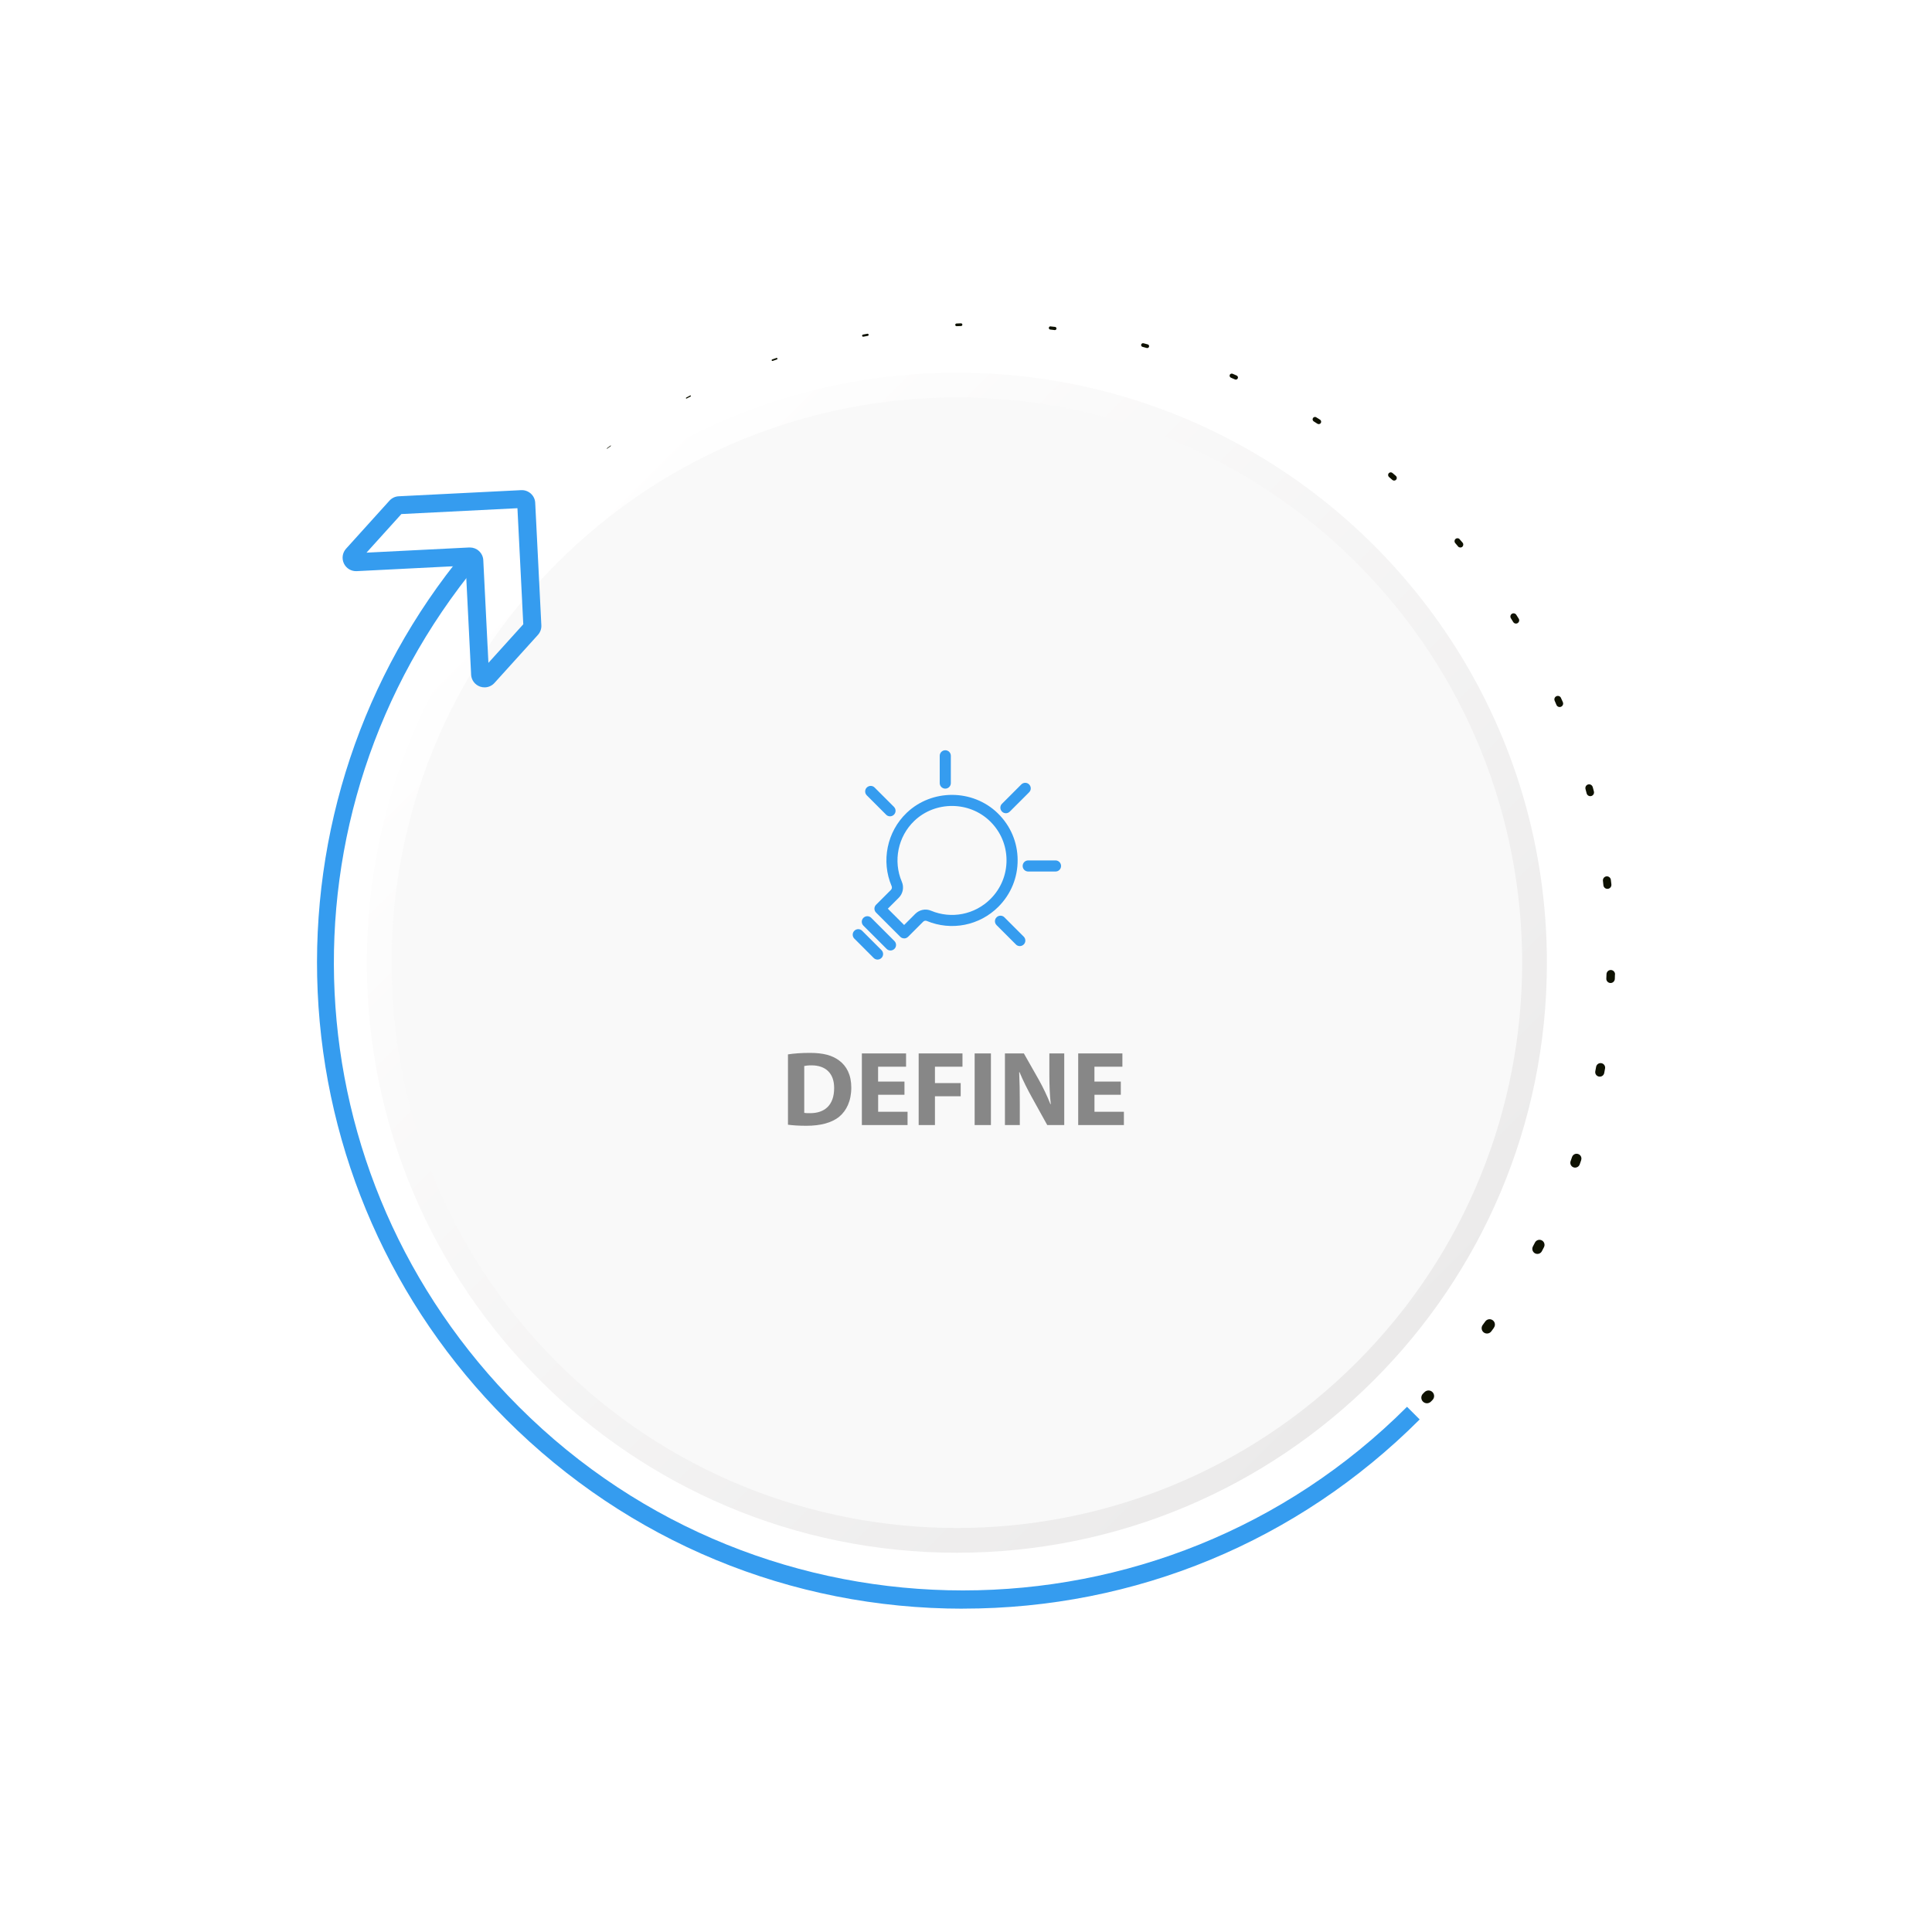
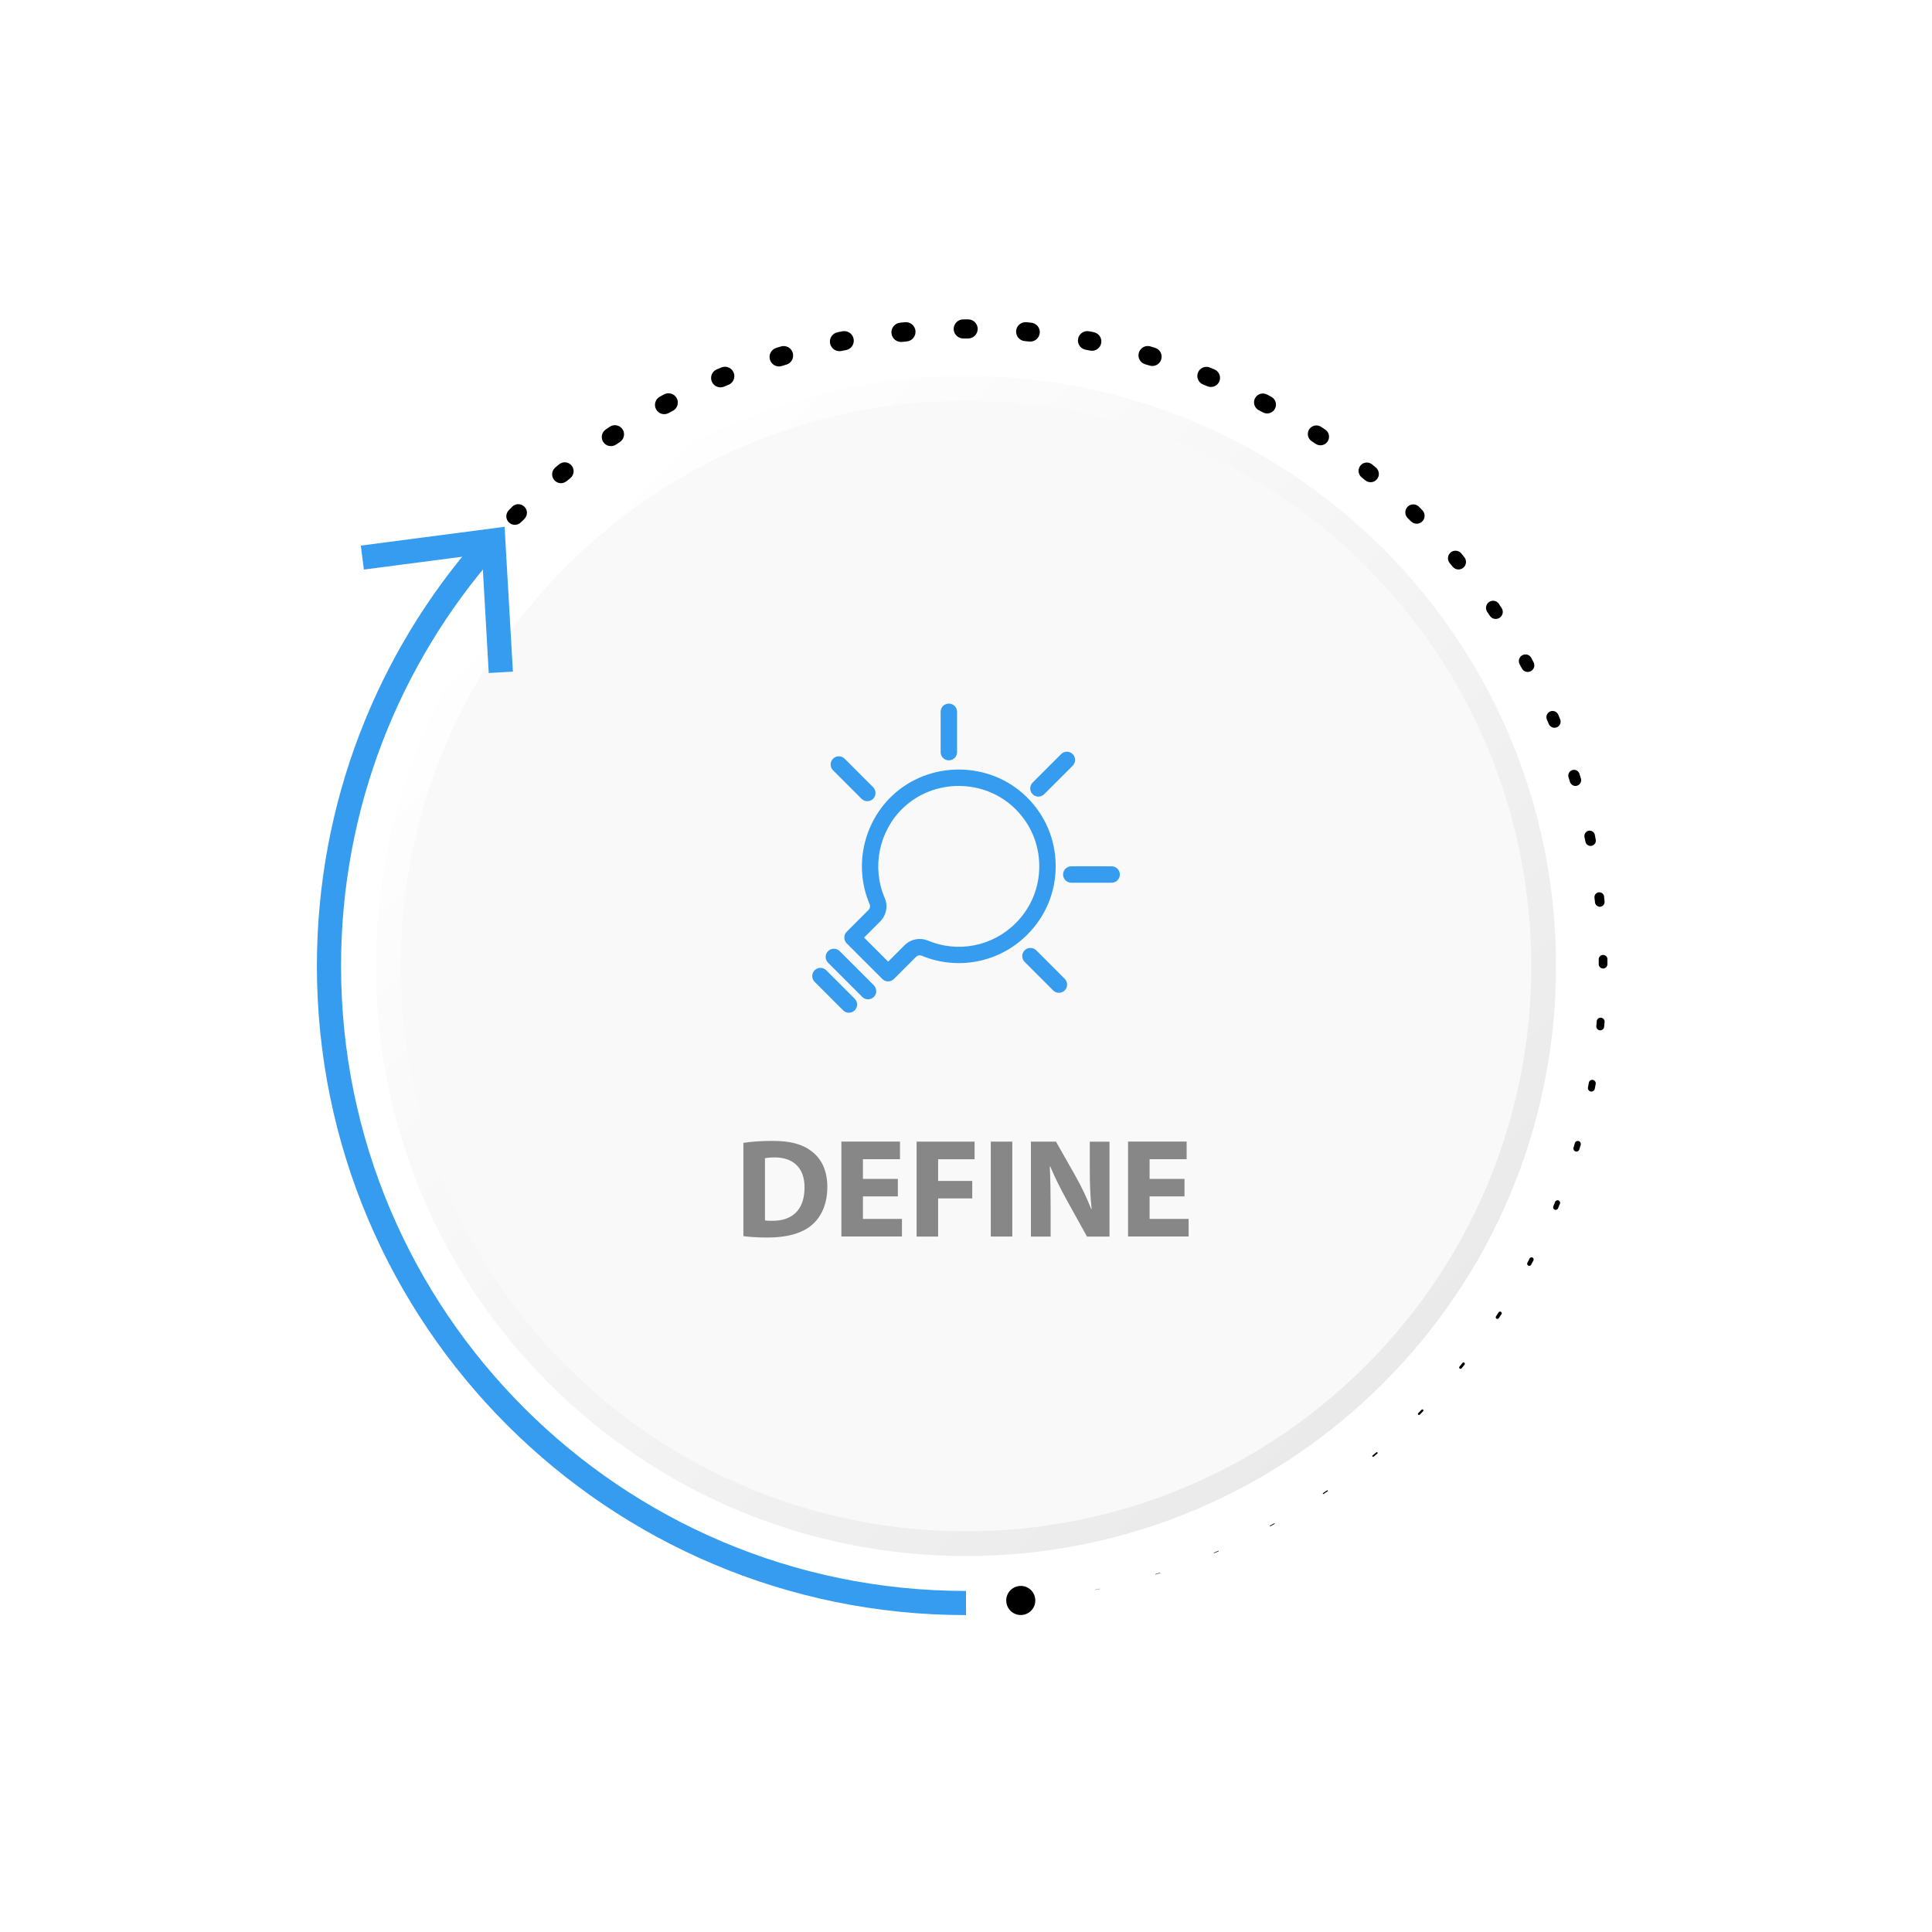
<svg xmlns="http://www.w3.org/2000/svg" id="Layer_1" viewBox="0 0 400 400">
  <defs>
-     <style>.cls-1{fill:url(#linear-gradient);}.cls-2{fill:#f9f9f9;}.cls-3{fill:#359cef;}.cls-4{fill:#0e1101;}.cls-5{fill:#878787;}</style>
-     <linearGradient id="linear-gradient" x1="934.93" y1="112.94" x2="762.17" y2="285.7" gradientTransform="translate(1046.66) rotate(-180) scale(1 -1)" gradientUnits="userSpaceOnUse">
+     <style>.cls-1{fill:url(#linear-gradient);}.cls-2{fill:#f9f9f9;}.cls-3{fill:#359cef;}.cls-4{fill:#878787;}.cls-5{fill:none;stroke:#359cef;stroke-miterlimit:10;stroke-width:5px;}</style>
+     <linearGradient id="linear-gradient" x1="-446.96" y1="113.62" x2="-619.72" y2="286.38" gradientTransform="translate(-333.34) rotate(-180) scale(1 -1)" gradientUnits="userSpaceOnUse">
      <stop offset="0" stop-color="#fff" />
      <stop offset="1" stop-color="#ebeaea" />
    </linearGradient>
  </defs>
+   <path class="cls-1" d="M77.84,200c0,67.47,54.69,122.16,122.16,122.16s122.16-54.69,122.16-122.16c0-47.78-27.43-89.15-67.41-109.23-8.38-4.21-17.31-7.48-26.65-9.68-9.02-2.13-18.43-3.25-28.1-3.25-67.47,0-122.16,54.69-122.16,122.16Z" />
+   <circle class="cls-2" cx="200" cy="200" r="117.04" transform="translate(-82.84 200) rotate(-45)" />
  <g>
-     <polygon class="cls-4" points="111.32 105.27 111.65 104.94 111.65 104.94 111.65 104.94 111.65 104.94 111.32 105.27" />
-     <path class="cls-4" d="M125.66,92.8l.74-.55s.06-.01,.08,.01c.02,.03,.01,.06-.01,.08h0l-.75,.55s-.06,.01-.08-.01c-.02-.02-.01-.06,.01-.08Z" />
-     <path class="cls-4" d="M142.07,82.32l.82-.44c.05-.03,.12,0,.15,.05,.03,.05,0,.12-.05,.15h0l-.82,.43c-.05,.03-.12,0-.15-.04-.03-.05,0-.12,.04-.15Z" />
-     <path class="cls-4" d="M159.87,74.42l.88-.31c.09-.03,.18,.02,.21,.1,.03,.09-.02,.18-.1,.21h0l-.88,.3c-.09,.03-.18-.01-.21-.1-.03-.09,.02-.18,.1-.21Z" />
-     <path class="cls-4" d="M178.67,69.27l.91-.17c.12-.02,.24,.06,.26,.18,.02,.12-.06,.24-.18,.26h0l-.91,.17c-.12,.02-.23-.05-.26-.17-.02-.12,.06-.23,.17-.26Z" />
-     <path class="cls-4" d="M198.03,66.98l.93-.04c.15,0,.28,.11,.29,.27,0,.15-.11,.28-.27,.29h0l-.92,.03c-.15,0-.28-.11-.29-.26,0-.15,.11-.28,.26-.29Z" />
-     <path class="cls-4" d="M217.52,67.58l.92,.1c.18,.02,.31,.18,.29,.37-.02,.18-.18,.31-.37,.29h0l-.92-.11h0c-.18-.02-.31-.18-.29-.37,.02-.18,.18-.31,.36-.29Z" />
-     <path class="cls-4" d="M236.72,71.06l.9,.24c.21,.05,.33,.27,.28,.47-.05,.21-.27,.33-.47,.28h0l-.89-.24h0c-.21-.06-.33-.27-.27-.47,.06-.2,.27-.33,.47-.27Z" />
-     <path class="cls-4" d="M255.19,77.38l.85,.37c.22,.1,.33,.36,.23,.58-.1,.22-.36,.33-.58,.23h0l-.85-.37h0c-.22-.1-.32-.36-.23-.58,.1-.22,.36-.32,.58-.23Z" />
-     <path class="cls-4" d="M272.51,86.4l.79,.49c.23,.15,.3,.45,.16,.69-.15,.23-.45,.3-.69,.16h0l-.78-.5h0c-.23-.15-.3-.45-.15-.69,.15-.23,.45-.3,.68-.15Z" />
-     <path class="cls-4" d="M288.29,97.92l.71,.61c.23,.2,.26,.55,.06,.78-.2,.23-.55,.26-.78,.06h0l-.7-.61h0c-.23-.2-.25-.55-.06-.78,.2-.23,.54-.25,.77-.06Z" />
-     <path class="cls-4" d="M302.2,111.65l.61,.7c.22,.25,.19,.64-.06,.86s-.64,.19-.86-.06h0l-.6-.71h0c-.22-.26-.19-.64,.07-.86,.25-.22,.63-.19,.85,.06Z" />
-     <path class="cls-4" d="M313.93,127.29l.5,.79c.2,.31,.1,.72-.21,.92-.31,.2-.72,.1-.92-.21h0l-.49-.79h0c-.19-.31-.1-.72,.21-.92,.31-.19,.71-.1,.91,.21Z" />
-     <path class="cls-4" d="M323.19,144.52l.38,.85c.16,.36,0,.79-.37,.95-.36,.16-.79,0-.95-.37h0l-.37-.86h0c-.16-.37,0-.79,.37-.95,.36-.16,.78,0,.94,.37Z" />
-     <path class="cls-4" d="M329.76,162.96l.24,.9c.11,.41-.13,.84-.55,.95-.41,.11-.84-.13-.95-.55h0l-.24-.9h0c-.11-.42,.14-.84,.55-.95,.41-.11,.83,.14,.94,.54Z" />
-     <path class="cls-4" d="M333.51,182.17l.11,.93c.05,.46-.27,.87-.73,.92-.46,.05-.87-.27-.92-.73h0l-.1-.93h0c-.05-.46,.28-.87,.73-.92,.45-.05,.86,.28,.91,.73Z" />
-     <path class="cls-4" d="M334.36,201.74l-.03,.93c-.02,.49-.43,.87-.91,.85-.49-.02-.87-.43-.85-.91h0l.04-.93h0c.02-.49,.43-.87,.92-.85,.48,.02,.86,.43,.85,.91Z" />
-     <path class="cls-4" d="M332.31,221.22l-.17,.92c-.09,.51-.58,.85-1.1,.75-.51-.09-.85-.58-.75-1.1h0l.17-.92h0c.1-.51,.59-.85,1.1-.75,.51,.1,.84,.58,.75,1.09Z" />
-     <path class="cls-4" d="M327.37,240.19l-.31,.88c-.18,.52-.75,.79-1.27,.62-.52-.18-.79-.75-.62-1.27h0l.31-.88h0c.18-.52,.75-.8,1.27-.61,.52,.18,.79,.74,.61,1.26Z" />
-     <path class="cls-4" d="M319.66,258.22l-.43,.83c-.27,.51-.9,.71-1.42,.44-.51-.27-.71-.9-.44-1.42h0l.43-.82h0c.27-.52,.91-.71,1.42-.44,.51,.27,.7,.9,.44,1.41Z" />
-     <path class="cls-4" d="M309.31,274.89l-.55,.75c-.36,.49-1.05,.6-1.55,.24-.49-.36-.6-1.05-.24-1.55h0l.55-.75h0c.36-.49,1.05-.6,1.54-.23,.49,.36,.59,1.05,.23,1.54Z" />
-     <path class="cls-4" d="M296.58,289.86l-.33,.33c-.45,.45-1.18,.46-1.64,0-.45-.45-.46-1.18,0-1.64h0l.33-.33h0c.45-.45,1.19-.45,1.64,0,.45,.45,.45,1.18,0,1.63Z" />
-   </g>
-   <path class="cls-1" d="M75.95,199.32c0,67.47,54.69,122.16,122.16,122.16s122.16-54.69,122.16-122.16c0-47.78-27.43-89.15-67.41-109.23-8.38-4.21-17.31-7.48-26.65-9.68-9.02-2.13-18.43-3.25-28.1-3.25-67.47,0-122.16,54.69-122.16,122.16Z" />
-   <circle class="cls-2" cx="198.11" cy="199.32" r="117.04" transform="translate(-82.92 198.46) rotate(-45)" />
-   <path class="cls-3" d="M199.38,333.06c-35.72,0-69.31-13.91-94.57-39.17-23.67-23.67-37.53-55.11-39.04-88.53-1.49-33.2,9.29-65.54,30.36-91.07l2.86,2.36c-42.84,51.89-39.21,126.96,8.44,174.61,25.35,25.35,58.65,38.02,91.94,38.02,33.3,0,66.59-12.67,91.94-38.02l2.62,2.62c-25.26,25.26-58.84,39.17-94.57,39.17Z" />
-   <path class="cls-3" d="M100.32,142.31c-.31,0-.63-.05-.94-.16-1.06-.38-1.79-1.35-1.84-2.48l-1.13-22.56-22.56,1.14c-1.13,.05-2.17-.57-2.65-1.59-.48-1.02-.31-2.22,.45-3.06l8.98-9.94c.5-.55,1.18-.88,1.92-.91l25.34-1.27c.74-.04,1.45,.22,2.01,.71,.55,.5,.88,1.18,.91,1.92l1.27,25.34c.04,.74-.22,1.45-.71,2l-8.99,9.94c-.54,.6-1.29,.92-2.06,.92Zm-3.03-28.96c.69,0,1.35,.25,1.86,.72,.55,.5,.88,1.18,.91,1.92l1.06,21.25,7.22-7.99-1.21-24.03-24.03,1.21-7.22,7.99,21.25-1.07s.1,0,.14,0Zm-23.63,1.19h0Z" />
-   <g>
-     <path class="cls-3" d="M187.19,194.28c-.29,0-.59-.11-.81-.34l-5-5c-.45-.45-.45-1.18,0-1.62l3.07-3.07c.2-.2,.27-.51,.16-.77h0c-2.22-5.18-.98-11.29,3.11-15.19,5.22-4.99,13.67-4.95,18.85,.08,2.63,2.56,4.1,5.98,4.12,9.65,.03,3.67-1.39,7.11-3.98,9.71-3.91,3.91-9.74,5.06-14.84,2.94-.25-.1-.55-.04-.75,.17l-3.11,3.11c-.22,.22-.52,.34-.81,.34Zm-3.37-6.14l3.37,3.37,2.3-2.3c.87-.87,2.15-1.13,3.26-.66,4.24,1.77,9.08,.81,12.33-2.44,2.15-2.15,3.33-5.02,3.31-8.07-.02-3.05-1.24-5.89-3.43-8.02-4.3-4.18-11.33-4.21-15.66-.07-3.39,3.24-4.43,8.32-2.58,12.62,.48,1.13,.23,2.43-.64,3.3l-2.25,2.25Z" />
-     <path class="cls-3" d="M184.37,196.79c-.29,0-.59-.11-.81-.34l-4.8-4.8c-.45-.45-.45-1.18,0-1.62,.45-.45,1.18-.45,1.62,0l4.8,4.8c.45,.45,.45,1.18,0,1.62-.22,.22-.52,.34-.81,.34Z" />
-     <path class="cls-3" d="M181.69,198.67c-.29,0-.59-.11-.81-.34l-4-4c-.45-.45-.45-1.18,0-1.62,.45-.45,1.18-.45,1.62,0l4,4c.45,.45,.45,1.18,0,1.62-.22,.22-.52,.34-.81,.34Z" />
-     <path class="cls-3" d="M211.14,195.88c-.29,0-.59-.11-.81-.34l-4-4c-.45-.45-.45-1.18,0-1.62,.45-.45,1.18-.45,1.62,0l4,4c.45,.45,.45,1.18,0,1.62-.22,.22-.52,.34-.81,.34Z" />
-     <path class="cls-3" d="M184.27,169.01c-.29,0-.59-.11-.81-.34l-4-4c-.45-.45-.45-1.18,0-1.62,.45-.45,1.18-.45,1.62,0l4,4c.45,.45,.45,1.18,0,1.62-.22,.22-.52,.34-.81,.34Z" />
-     <path class="cls-3" d="M208.26,168.37c-.29,0-.59-.11-.81-.34-.45-.45-.45-1.18,0-1.62l4-4c.45-.45,1.18-.45,1.62,0,.45,.45,.45,1.18,0,1.62l-4,4c-.22,.22-.52,.34-.81,.34Z" />
-     <path class="cls-3" d="M218.53,180.44h-5.65c-.63,0-1.15-.51-1.15-1.15s.51-1.15,1.15-1.15h5.65c.63,0,1.15,.51,1.15,1.15s-.51,1.15-1.15,1.15Z" />
-     <path class="cls-3" d="M195.71,163.28c-.63,0-1.15-.51-1.15-1.15v-5.65c0-.63,.51-1.15,1.15-1.15s1.15,.51,1.15,1.15v5.65c0,.63-.51,1.15-1.15,1.15Z" />
+     <path class="cls-3" d="M183.88,203.19c-.43,0-.87-.17-1.2-.5l-7.38-7.38c-.66-.66-.66-1.74,0-2.4l4.53-4.53c.3-.3,.39-.76,.23-1.14h0c-3.28-7.66-1.44-16.67,4.59-22.43,7.7-7.36,20.19-7.31,27.83,.12,3.89,3.78,6.05,8.84,6.09,14.25,.04,5.41-2.05,10.5-5.88,14.33-5.77,5.77-14.38,7.48-21.91,4.34-.37-.15-.81-.05-1.11,.24l-4.59,4.59c-.33,.33-.77,.5-1.2,.5Zm-4.98-9.07l4.98,4.98,3.39-3.39c1.28-1.28,3.17-1.66,4.81-.98,6.26,2.61,13.41,1.2,18.21-3.6,3.18-3.18,4.92-7.41,4.88-11.91-.03-4.5-1.83-8.7-5.06-11.84-6.35-6.17-16.73-6.22-23.13-.1-5.01,4.79-6.54,12.28-3.81,18.64,.72,1.67,.34,3.58-.95,4.87l-3.33,3.33Z" />
+     <path class="cls-3" d="M179.72,206.9c-.43,0-.87-.17-1.2-.5l-7.08-7.08c-.66-.66-.66-1.74,0-2.4,.66-.66,1.74-.66,2.4,0l7.08,7.08c.66,.66,.66,1.74,0,2.4-.33,.33-.77,.5-1.2,.5Z" />
+     <path class="cls-3" d="M175.76,209.68c-.43,0-.87-.17-1.2-.5l-5.9-5.9c-.66-.66-.66-1.74,0-2.4,.66-.66,1.74-.66,2.4,0l5.9,5.9c.66,.66,.66,1.74,0,2.4-.33,.33-.77,.5-1.2,.5Z" />
+     <path class="cls-3" d="M219.24,205.55c-.43,0-.87-.17-1.2-.5l-5.9-5.9c-.66-.66-.66-1.74,0-2.4,.66-.66,1.74-.66,2.4,0l5.9,5.9c.66,.66,.66,1.74,0,2.4-.33,.33-.77,.5-1.2,.5Z" />
+     <path class="cls-3" d="M179.57,165.88c-.43,0-.87-.17-1.2-.5l-5.9-5.9c-.66-.66-.66-1.74,0-2.4,.66-.66,1.74-.66,2.4,0l5.9,5.9c.66,.66,.66,1.74,0,2.4-.33,.33-.77,.5-1.2,.5Z" />
+     <path class="cls-3" d="M214.99,164.93c-.43,0-.87-.17-1.2-.5-.66-.66-.66-1.74,0-2.4l5.9-5.9c.66-.66,1.74-.66,2.4,0,.66,.66,.66,1.74,0,2.4l-5.9,5.9c-.33,.33-.77,.5-1.2,.5Z" />
+     <path class="cls-3" d="M230.15,182.76h-8.35c-.94,0-1.7-.76-1.7-1.7s.76-1.7,1.7-1.7h8.35c.94,0,1.7,.76,1.7,1.7s-.76,1.7-1.7,1.7Z" />
+     <path class="cls-3" d="M196.45,157.42c-.94,0-1.7-.76-1.7-1.7v-8.35c0-.94,.76-1.7,1.7-1.7s1.7,.76,1.7,1.7v8.35c0,.94-.76,1.7-1.7,1.7Z" />
  </g>
  <g>
-     <path class="cls-5" d="M163.14,218.3c1.23-.2,2.84-.31,4.53-.31,2.82,0,4.64,.51,6.07,1.58,1.54,1.14,2.51,2.97,2.51,5.59,0,2.84-1.03,4.8-2.46,6.01-1.56,1.3-3.94,1.91-6.84,1.91-1.74,0-2.97-.11-3.81-.22v-14.57Zm3.37,12.1c.29,.07,.75,.07,1.17,.07,3.04,.02,5.02-1.65,5.02-5.19,.02-3.08-1.78-4.71-4.67-4.71-.75,0-1.23,.07-1.52,.13v9.7Z" />
-     <path class="cls-5" d="M187.27,226.66h-5.46v3.52h6.09v2.75h-9.46v-14.83h9.15v2.75h-5.79v3.08h5.46v2.73Z" />
-     <path class="cls-5" d="M190.2,218.1h9.07v2.75h-5.7v3.39h5.33v2.73h-5.33v5.96h-3.37v-14.83Z" />
-     <path class="cls-5" d="M205.16,218.1v14.83h-3.37v-14.83h3.37Z" />
-     <path class="cls-5" d="M208.06,232.93v-14.83h3.92l3.08,5.43c.88,1.56,1.76,3.41,2.42,5.08h.07c-.22-1.96-.29-3.96-.29-6.18v-4.33h3.08v14.83h-3.52l-3.17-5.72c-.88-1.58-1.85-3.5-2.57-5.24l-.07,.02c.09,1.96,.13,4.05,.13,6.47v4.47h-3.08Z" />
-     <path class="cls-5" d="M232.06,226.66h-5.46v3.52h6.09v2.75h-9.46v-14.83h9.15v2.75h-5.79v3.08h5.46v2.73Z" />
+     <path class="cls-4" d="M153.91,236.62c1.63-.26,3.76-.41,6.01-.41,3.73,0,6.15,.67,8.05,2.1,2.04,1.52,3.32,3.94,3.32,7.41,0,3.76-1.37,6.36-3.27,7.96-2.07,1.72-5.22,2.54-9.07,2.54-2.3,0-3.94-.15-5.04-.29v-19.3Zm4.46,16.04c.38,.09,.99,.09,1.55,.09,4.02,.03,6.65-2.19,6.65-6.88,.03-4.08-2.36-6.24-6.18-6.24-.99,0-1.63,.09-2.01,.17v12.86Z" />
+     <path class="cls-4" d="M185.89,247.7h-7.23v4.66h8.08v3.64h-12.54v-19.65h12.13v3.65h-7.67v4.08h7.23v3.62Z" />
+     <path class="cls-4" d="M189.77,236.36h12.01v3.65h-7.55v4.49h7.06v3.62h-7.06v7.9h-4.46v-19.65Z" />
+     <path class="cls-4" d="M209.59,236.36v19.65h-4.46v-19.65h4.46Z" />
+     <path class="cls-4" d="M213.44,256.01v-19.65h5.19l4.08,7.2c1.17,2.07,2.33,4.52,3.21,6.74h.09c-.29-2.59-.38-5.25-.38-8.19v-5.74h4.08v19.65h-4.66l-4.2-7.58c-1.17-2.1-2.45-4.64-3.41-6.94l-.09,.03c.12,2.59,.17,5.36,.17,8.57v5.92h-4.08Z" />
+     <path class="cls-4" d="M245.24,247.7h-7.23v4.66h8.08v3.64h-12.54v-19.65h12.13v3.65h-7.67v4.08h7.23v3.62Z" />
+   </g>
+   <g>
+     <polygon points="211.5 331.39 211 331.43 210.99 331.43 211 331.42 211 331.42 211.5 331.38 211.5 331.38 211.5 331.39" />
+     <path d="M199.09,331.92h-.99s-.02-.02-.02-.03c0-.01,.01-.02,.02-.02h.99s.02,.02,.02,.03c0,.01-.01,.02-.02,.02Z" />
+     <path d="M186.21,331.23l-.99-.1s-.04-.02-.04-.05c0-.02,.02-.04,.05-.04h0l.99,.11s.04,.02,.04,.05c0,.02-.02,.04-.05,.04Z" />
+     <path d="M173.45,329.28l-.97-.2s-.05-.04-.05-.07c0-.03,.04-.05,.07-.05h0l.97,.2s.05,.04,.05,.07-.04,.05-.07,.05Z" />
+     <path d="M160.95,326.09l-.95-.3s-.07-.06-.05-.1c.01-.04,.06-.07,.1-.05h0l.94,.3s.07,.06,.05,.1c-.01,.04-.06,.06-.1,.05Z" />
+     <path d="M148.81,321.7l-.92-.39c-.06-.03-.09-.1-.07-.16,.03-.06,.1-.09,.16-.07h0l.91,.39c.06,.03,.09,.1,.06,.16-.03,.06-.1,.09-.16,.06Z" />
+     <path d="M137.15,316.16l-.87-.47c-.09-.05-.12-.16-.07-.24,.05-.09,.16-.12,.24-.07h0l.87,.48c.09,.05,.12,.15,.07,.24-.05,.08-.15,.12-.24,.07Z" />
+     <path d="M126.08,309.5l-.82-.56c-.11-.07-.14-.22-.06-.33,.07-.11,.22-.14,.33-.06h0l.82,.56c.11,.07,.13,.22,.06,.32-.07,.11-.22,.13-.32,.06Z" />
+     <path d="M115.7,301.8l-.77-.63c-.12-.1-.14-.29-.04-.41s.29-.14,.41-.04h0l.76,.64c.12,.1,.14,.28,.04,.4-.1,.12-.28,.14-.4,.04Z" />
+     <path d="M106.1,293.14l-.7-.7c-.14-.14-.14-.38,0-.52,.14-.14,.38-.14,.52,0h0l.69,.72c.14,.14,.14,.37,0,.51-.14,.14-.37,.14-.51,0Z" />
+     <path d="M97.38,283.58l-.63-.77c-.16-.2-.13-.49,.06-.65,.2-.16,.49-.13,.65,.06h0l.62,.78c.16,.19,.13,.48-.07,.64-.19,.16-.48,.13-.64-.06Z" />
+     <path d="M89.62,273.22l-.55-.83c-.17-.25-.1-.6,.15-.77,.25-.17,.6-.1,.77,.15h0l.54,.84c.17,.25,.1,.59-.15,.76-.25,.16-.59,.09-.75-.15Z" />
+     <path d="M82.91,262.13l-.47-.88c-.17-.31-.05-.7,.26-.87s.7-.05,.87,.26h0l.45,.89c.16,.31,.04,.7-.27,.86-.31,.16-.69,.04-.86-.26Z" />
+     <path d="M77.31,250.44l-.38-.92c-.16-.38,.02-.81,.4-.96s.81,.02,.96,.4h0l.36,.93h0c.15,.38-.03,.8-.41,.95-.37,.15-.79-.03-.94-.4Z" />
+     <path d="M72.9,238.24l-.29-.96c-.13-.44,.11-.9,.55-1.03,.44-.13,.9,.11,1.03,.55h0v.02l.28,.95h0c.13,.44-.13,.9-.56,1.02-.43,.12-.88-.12-1.01-.55Z" />
+     <path d="M69.69,225.66l-.2-.98c-.1-.5,.22-.98,.72-1.08,.5-.1,.98,.22,1.08,.72h0v.02l.18,.97h0c.09,.5-.24,.98-.73,1.07-.49,.09-.97-.23-1.06-.72Z" />
+     <path d="M67.73,212.81l-.1-1c-.06-.56,.35-1.05,.91-1.11,.56-.06,1.05,.35,1.11,.91h0v.02l.09,.98h0c.05,.56-.36,1.05-.92,1.1-.55,.05-1.03-.36-1.09-.9Z" />
+     <path d="M67,199.83v-1c0-.61,.49-1.11,1.1-1.11,.61,0,1.11,.49,1.11,1.1h0v1.01h-.01c0,.62-.5,1.1-1.11,1.1-.6,0-1.08-.5-1.09-1.1Z" />
+     <path d="M67.55,186.82l.09-1c.06-.66,.65-1.14,1.31-1.08,.66,.06,1.14,.65,1.08,1.31h0v.03l-.11,.98h0c-.07,.66-.66,1.14-1.31,1.06-.65-.07-1.12-.65-1.06-1.3Z" />
+     <path d="M69.37,173.93l.19-.98c.14-.7,.82-1.16,1.52-1.02,.7,.14,1.16,.82,1.02,1.52h0v.03l-.21,.96h0c-.15,.7-.83,1.15-1.52,1-.69-.14-1.13-.82-1-1.5Z" />
+     <path d="M72.46,161.27l.29-.96c.22-.73,.99-1.15,1.72-.93,.73,.22,1.15,.99,.93,1.72h0v.03l-.3,.93h0c-.23,.73-1,1.14-1.73,.91-.72-.23-1.12-.99-.9-1.71Z" />
+     <path d="M76.77,148.97l.38-.93c.31-.75,1.17-1.11,1.93-.8,.75,.31,1.11,1.17,.8,1.93h0v.03l-.39,.9h0c-.32,.76-1.18,1.1-1.93,.78-.74-.32-1.08-1.17-.78-1.91Z" />
+     <path d="M82.27,137.14l.47-.89c.41-.76,1.36-1.06,2.12-.65,.76,.41,1.06,1.36,.65,2.12h0v.03l-.48,.86h0c-.42,.77-1.36,1.04-2.12,.63-.75-.41-1.03-1.35-.63-2.1Z" />
+     <path d="M88.9,125.9l.56-.84c.51-.76,1.54-.97,2.3-.47,.76,.51,.97,1.54,.47,2.3h0v.03l-.56,.81h0c-.52,.76-1.54,.96-2.3,.44-.75-.51-.94-1.53-.44-2.28Z" />
+     <path d="M96.62,115.36l.64-.78c.6-.74,1.69-.85,2.43-.24,.74,.6,.85,1.69,.24,2.43h0v.02l-.63,.75h0c-.61,.74-1.69,.84-2.43,.23-.73-.61-.83-1.68-.23-2.41Z" />
+     <path d="M105.34,105.62l.71-.71c.69-.7,1.82-.7,2.52,0,.7,.69,.7,1.82,0,2.52h-.01v.02l-.71,.69h0c-.7,.7-1.82,.69-2.51,0-.69-.69-.68-1.81,0-2.5Z" />
+     <path d="M114.97,96.78l.78-.64c.78-.65,1.94-.54,2.59,.25,.65,.78,.54,1.94-.25,2.59h-.01v.02l-.77,.62h-.01c-.79,.65-1.94,.53-2.58-.26-.63-.78-.52-1.93,.26-2.57Z" />
+     <path d="M125.42,88.91l.83-.56c.87-.58,2.04-.35,2.63,.51s.35,2.04-.51,2.63h-.01v.02l-.83,.54h-.01c-.87,.58-2.04,.34-2.62-.53-.57-.87-.34-2.03,.52-2.61Z" />
+     <path d="M136.61,82.12l.89-.47c.94-.5,2.1-.15,2.61,.79,.5,.94,.15,2.1-.79,2.61h-.02l-.86,.47h-.01c-.94,.51-2.1,.15-2.6-.79-.5-.94-.15-2.1,.79-2.6Z" />
+     <path d="M148.42,76.47l.93-.39c.99-.41,2.13,.06,2.54,1.05,.41,.99-.06,2.13-1.05,2.54h-.02l-.9,.38h-.01c-.99,.41-2.13-.06-2.54-1.05-.41-.99,.06-2.13,1.05-2.53Z" />
+     <path d="M160.72,72.02l.96-.29c1.04-.31,2.13,.27,2.45,1.31,.31,1.04-.27,2.13-1.31,2.45h-.02l-.94,.29h-.01c-1.04,.32-2.13-.27-2.44-1.31-.31-1.04,.27-2.13,1.31-2.44Z" />
+     <path d="M173.41,68.79l.99-.2c1.07-.21,2.12,.48,2.33,1.56s-.48,2.12-1.56,2.33h-.02l-.96,.19h-.01c-1.07,.21-2.11-.49-2.32-1.56-.21-1.07,.48-2.11,1.56-2.32Z" />
+     <path d="M186.35,66.81l1-.1c1.1-.11,2.08,.69,2.19,1.79s-.69,2.08-1.79,2.19h-.01l-.97,.1h-.01c-1.1,.11-2.08-.69-2.19-1.79-.11-1.1,.69-2.08,1.79-2.19h0Z" />
+     <path d="M199.43,66.12h1.01c1.09,0,1.98,.89,1.98,1.98,0,1.09-.89,1.98-1.98,1.98h-1c-1.09,0-1.98-.88-1.99-1.97,0-1.09,.88-1.98,1.98-1.99h0Z" />
+     <path d="M212.51,66.71l1,.1c1.08,.11,1.87,1.07,1.76,2.14-.11,1.08-1.07,1.87-2.14,1.76h0l-.97-.09h-.01c-1.08-.1-1.87-1.06-1.77-2.14,.1-1.08,1.06-1.87,2.14-1.77h0Z" />
+     <path d="M225.47,68.58l.99,.2c1.05,.21,1.74,1.23,1.53,2.28s-1.23,1.74-2.28,1.53h0l-.96-.19h-.01c-1.05-.21-1.74-1.23-1.53-2.28,.21-1.05,1.23-1.74,2.28-1.53h0Z" />
+     <path d="M238.18,71.72l.96,.29c1.02,.31,1.59,1.38,1.28,2.4s-1.38,1.59-2.4,1.28h0l-.93-.28h-.01c-1.02-.31-1.6-1.38-1.29-2.4,.31-1.02,1.38-1.6,2.4-1.29h0Z" />
+     <path d="M250.51,76.1l.93,.39c.96,.4,1.41,1.51,1.01,2.47-.4,.96-1.49,1.41-2.45,1.02h-.01l-.91-.38h-.01c-.97-.4-1.43-1.5-1.04-2.47,.39-.97,1.5-1.43,2.46-1.04h.02Z" />
+     <path d="M262.33,81.68l.89,.48c.89,.48,1.22,1.59,.74,2.48-.48,.88-1.58,1.22-2.46,.75h-.01l-.87-.46h-.01c-.9-.48-1.24-1.59-.77-2.48,.47-.9,1.58-1.24,2.48-.77h.01Z" />
+     <path d="M273.55,88.39l.83,.56c.81,.55,1.03,1.65,.48,2.46-.54,.81-1.64,1.03-2.45,.49h-.01l-.82-.55h-.01c-.82-.55-1.05-1.65-.51-2.47,.54-.82,1.64-1.05,2.46-.51h.01Z" />
+     <path d="M284.07,96.15l.78,.64c.73,.6,.84,1.69,.24,2.42-.6,.73-1.67,.84-2.41,.24h-.01l-.76-.62h0c-.74-.61-.85-1.69-.26-2.43,.6-.74,1.68-.85,2.42-.26h.01Z" />
+     <path d="M293.76,104.91l.71,.71c.64,.64,.64,1.69,0,2.33-.64,.64-1.67,.64-2.31,.01h-.01l-.7-.69h0c-.65-.65-.66-1.69-.03-2.35,.64-.65,1.69-.66,2.34-.03l.02,.02Z" />
+     <path d="M302.54,114.58l.63,.78c.54,.66,.44,1.64-.22,2.19-.66,.54-1.63,.45-2.17-.2h0l-.63-.76h0c-.55-.67-.47-1.65,.19-2.21,.66-.55,1.64-.47,2.2,.19v.02Z" />
+     <path d="M310.33,125.04l.56,.84c.45,.67,.26,1.58-.41,2.02-.67,.44-1.56,.27-2.01-.39h0l-.55-.82h0c-.46-.68-.29-1.59,.38-2.05,.67-.46,1.58-.29,2.04,.38v.02Z" />
+     <path d="M317.04,136.22l.47,.89c.35,.67,.1,1.49-.57,1.85-.66,.35-1.48,.11-1.84-.55h0l-.47-.87h0c-.37-.67-.12-1.51,.54-1.88,.67-.37,1.5-.12,1.87,.54v.02Z" />
+     <path d="M322.63,147.99l.38,.93c.27,.65-.04,1.4-.69,1.66-.65,.27-1.38-.04-1.66-.68h0l-.39-.91h0c-.28-.66,.02-1.41,.67-1.69,.65-.28,1.4,.02,1.68,.67v.02Z" />
+     <path d="M327.02,160.24l.29,.96c.19,.63-.17,1.28-.79,1.47-.62,.19-1.27-.16-1.47-.78h0l-.3-.95h0c-.2-.63,.15-1.3,.78-1.5,.63-.2,1.29,.15,1.49,.78v.02Z" />
+     <path d="M330.19,172.86l.19,.98c.12,.59-.27,1.16-.86,1.28-.58,.11-1.15-.26-1.27-.84h0l-.2-.97h0c-.12-.6,.25-1.18,.85-1.31,.59-.12,1.17,.25,1.3,.85v.02Z" />
+     <path d="M332.11,185.64l.1,1c.05,.55-.35,1.03-.89,1.09-.54,.05-1.03-.34-1.09-.88h0l-.11-.99h0c-.06-.56,.33-1.05,.89-1.12,.55-.06,1.05,.33,1.11,.89h0Z" />
+     <path d="M332.8,198.62v1c0,.5-.4,.9-.9,.9-.49,0-.9-.4-.9-.89h0v-.99h-.01c0-.51,.39-.92,.9-.93,.5,0,.92,.39,.92,.9h0Z" />
+     <path d="M332.22,211.59l-.1,.99c-.04,.45-.44,.77-.89,.73-.44-.04-.77-.43-.73-.87h0l.08-.99h0c.04-.46,.43-.79,.88-.75,.45,.04,.78,.43,.75,.88h0Z" />
+     <path d="M330.37,224.44l-.19,.98c-.08,.39-.45,.64-.84,.56-.39-.08-.64-.45-.57-.83h0l.18-.98h0c.07-.4,.45-.66,.84-.59s.65,.45,.58,.84h0Z" />
+     <path d="M327.27,237.03l-.29,.95c-.1,.33-.45,.52-.78,.42-.33-.1-.51-.45-.42-.77l.27-.95c.09-.34,.44-.53,.78-.44,.34,.09,.53,.44,.44,.78h0Z" />
+     <path d="M322.96,249.24l-.38,.92c-.11,.27-.42,.4-.69,.29-.27-.11-.4-.42-.29-.69l.37-.92c.11-.28,.42-.41,.7-.31,.28,.11,.41,.42,.31,.7h0Z" />
+     <path d="M317.47,260.97l-.47,.88c-.11,.21-.38,.29-.59,.18-.21-.11-.29-.38-.18-.59l.45-.88c.11-.22,.38-.31,.6-.2,.22,.11,.31,.38,.2,.6h0Z" />
+     <path d="M310.86,272.09l-.55,.83c-.11,.16-.32,.2-.48,.1-.16-.1-.2-.32-.1-.48l.54-.83c.1-.16,.32-.21,.49-.11,.16,.1,.21,.32,.11,.49h0Z" />
+     <path d="M303.23,282.53l-.63,.77c-.1,.12-.27,.14-.39,.04-.12-.1-.14-.27-.04-.39l.62-.77c.1-.12,.27-.14,.39-.05,.12,.1,.14,.27,.05,.39h0Z" />
+     <path d="M294.64,292.18l-.7,.71c-.09,.09-.23,.09-.31,0-.09-.09-.09-.23,0-.31l.69-.71c.09-.09,.23-.09,.32,0s.09,.23,0,.32h0Z" />
+     <path d="M285.15,300.95l-.76,.64c-.07,.06-.17,.05-.23-.02-.06-.07-.05-.17,.02-.23l.76-.64c.07-.06,.18-.05,.24,.02,.06,.07,.05,.18-.02,.24h0Z" />
+     <path d="M274.86,308.75l-.82,.56c-.05,.03-.12,.02-.15-.03-.03-.05-.02-.12,.03-.15l.82-.56c.05-.04,.12-.02,.16,.03,.04,.05,.02,.12-.03,.16h0Z" />
+     <path d="M263.87,315.52l-.87,.48s-.08,0-.1-.03c-.02-.04,0-.08,.03-.1l.87-.48s.08,0,.1,.03c.02,.04,0,.08-.03,.1h0Z" />
+     <path d="M252.28,321.18l-.91,.39s-.06,0-.07-.03c-.01-.03,0-.06,.03-.07l.91-.39s.06,0,.08,.03c.01,.03,0,.06-.03,.08h0Z" />
+     <path d="M240.19,325.68l-.95,.3s-.04,0-.05-.02c0-.02,0-.04,.02-.05l.95-.3s.04,0,.05,.02c0,.02,0,.04-.02,.05h0Z" />
+     <path d="M227.71,328.97l-.97,.2s-.02,0-.02-.01c0-.01,0-.02,.01-.02l.97-.21s.02,0,.02,.02c0,.01,0,.02-.02,.02h0Z" />
+     <polygon points="214.84 331.05 214.34 331.1 214.84 331.05 214.84 331.05" />
+     <path d="M211.09,328.36c1.66-.14,3.11,1.09,3.25,2.75,.14,1.66-1.09,3.11-2.75,3.25-1.66,.14-3.11-1.09-3.25-2.75-.14-1.66,1.09-3.11,2.75-3.25Z" />
+   </g>
+   <g>
+     <path class="cls-5" d="M200,331.89c-72.84,0-131.89-59.05-131.89-131.89,0-33.3,12.34-63.72,32.7-86.93" />
+     <polygon class="cls-3" points="106.19 139.05 101.19 139.34 99.79 114.73 75.34 117.92 74.7 112.96 104.47 109.07 106.19 139.05" />
  </g>
</svg>
